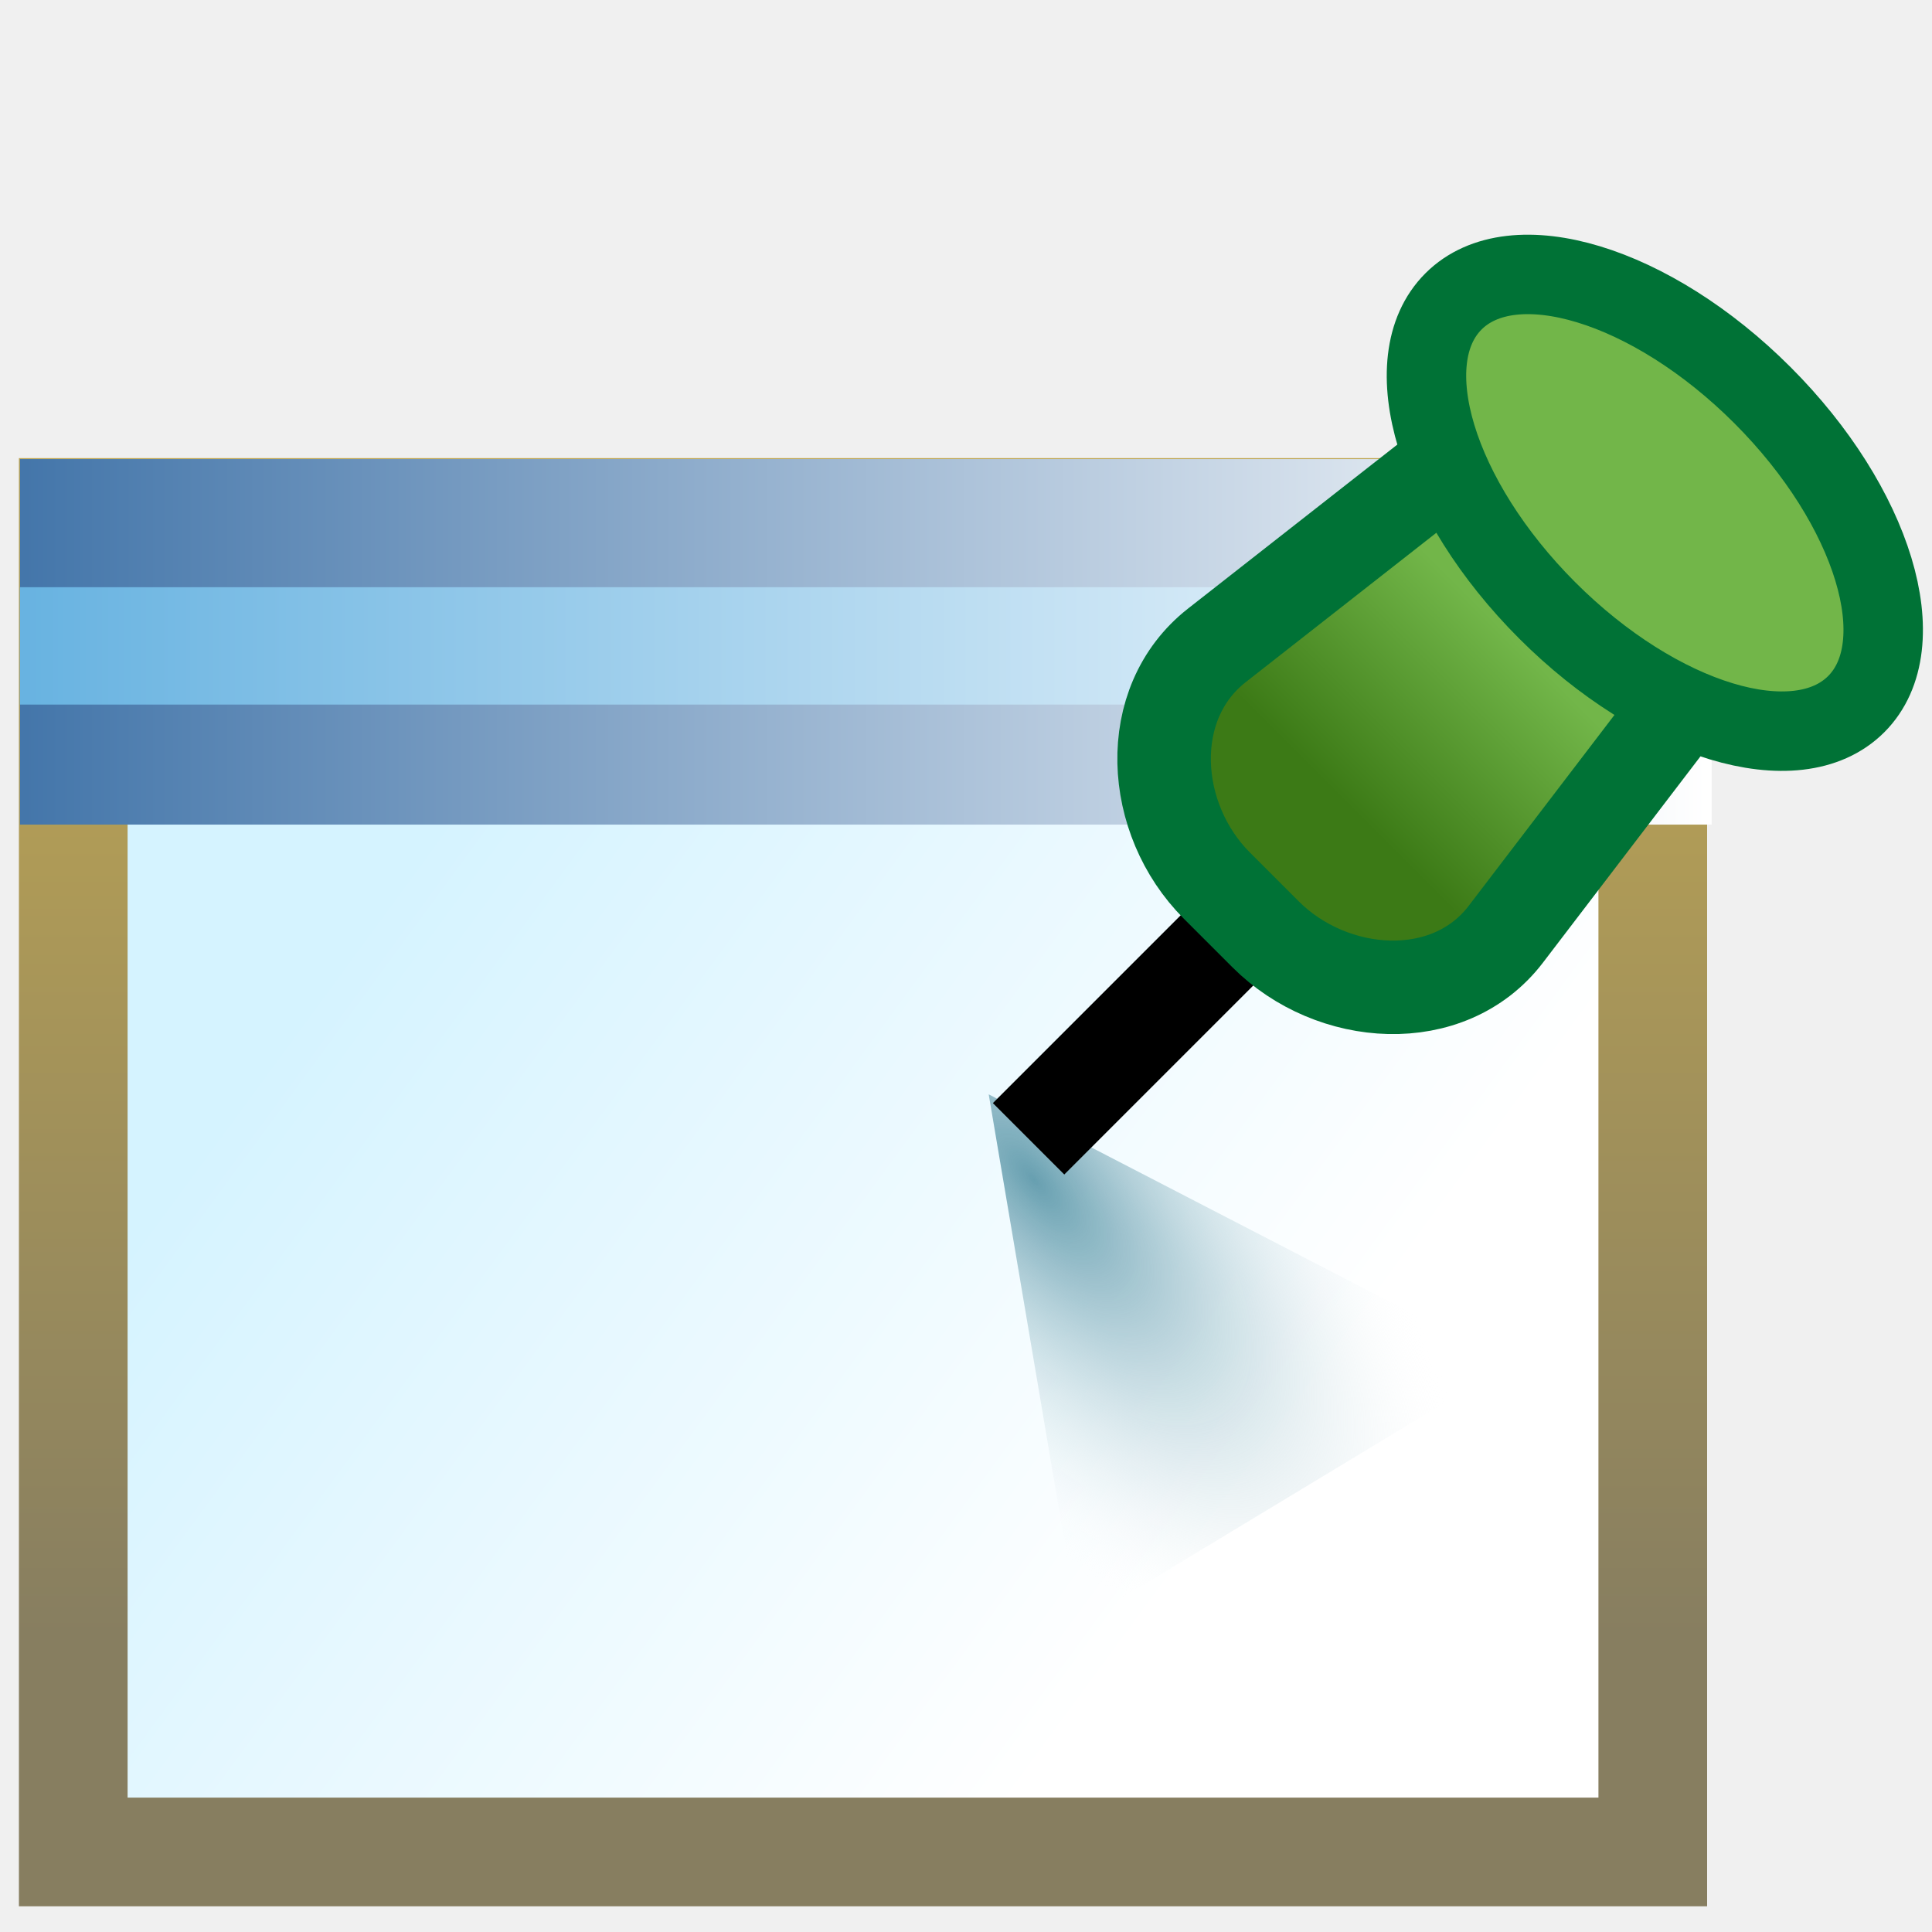
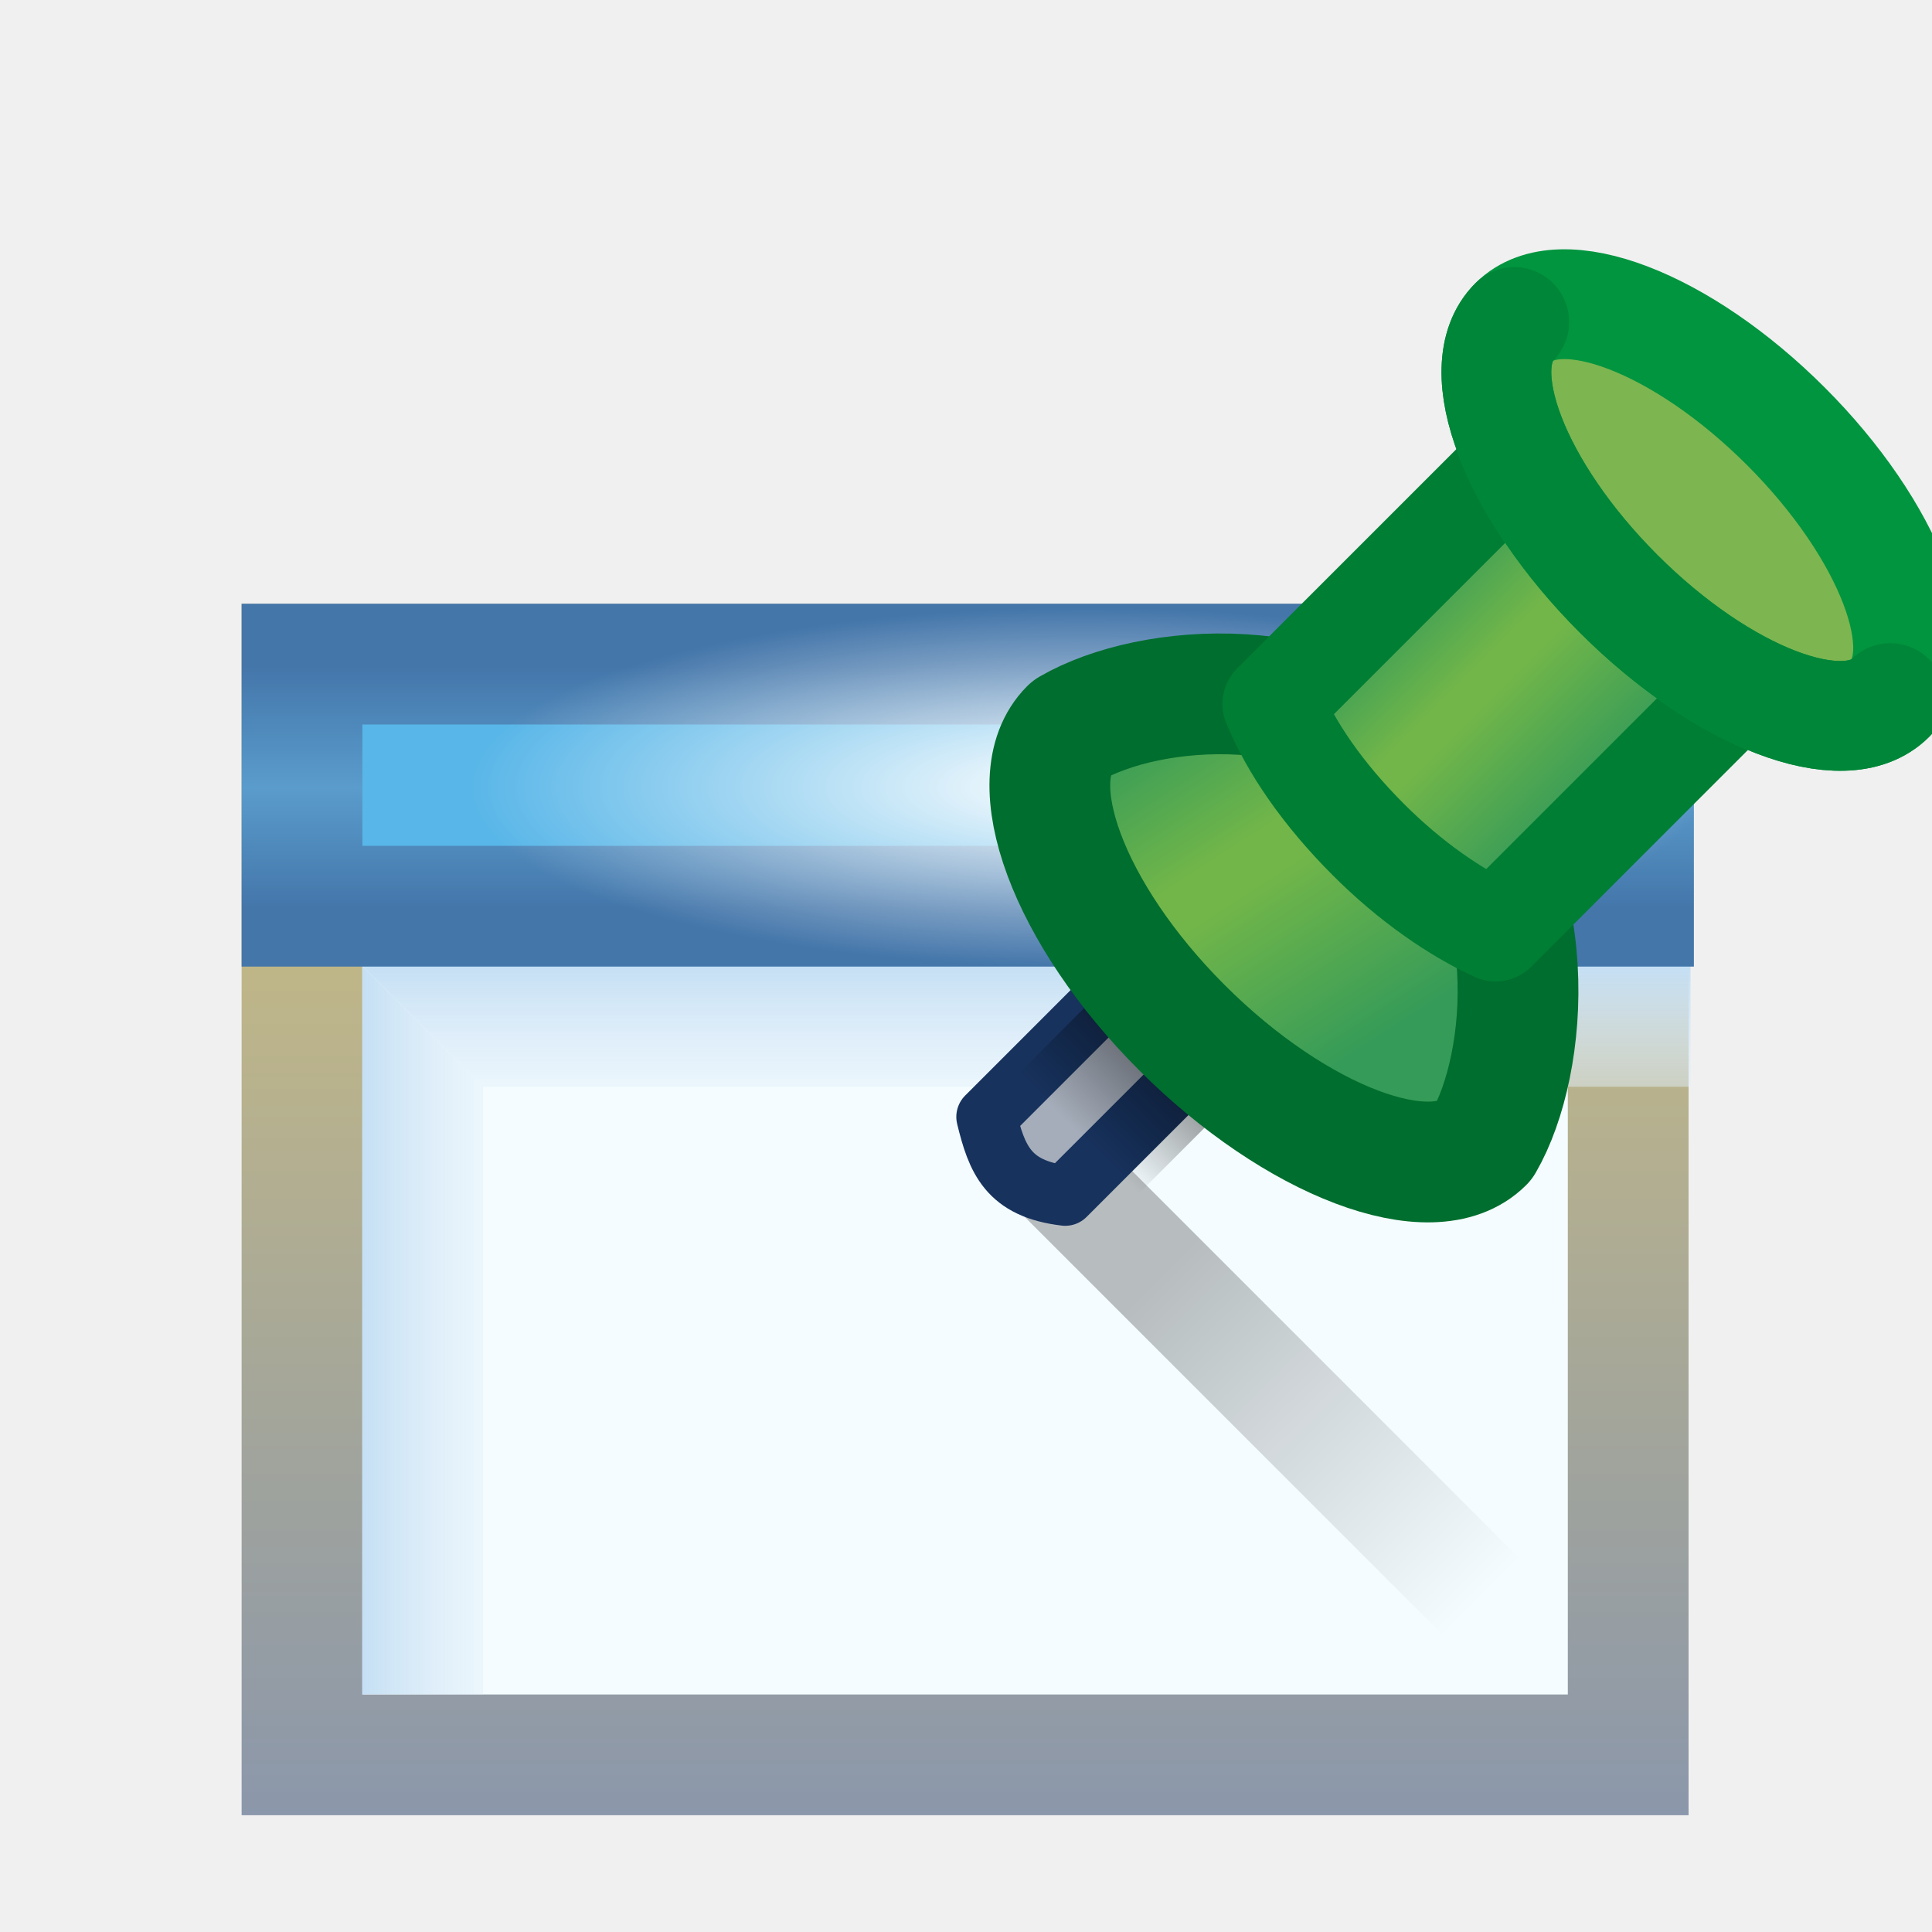
<svg xmlns="http://www.w3.org/2000/svg" xmlns:xlink="http://www.w3.org/1999/xlink" width="16" height="16" id="svg2" version="1.1">
  <defs id="defs4">
-     <linearGradient id="linearGradient4925">
-       <stop style="stop-color:#679fb0;stop-opacity:1;" offset="0" id="stop4927" />
-       <stop style="stop-color:#ffffff;stop-opacity:0;" offset="1" id="stop4929" />
+     <linearGradient id="linearGradient3912">
+       <stop style="stop-color:#ffffff;stop-opacity:1;" offset="0" id="stop3914" />
+       <stop style="stop-color:#ffffff;stop-opacity:0;" offset="1" id="stop3916" />
    </linearGradient>
-     <linearGradient id="linearGradient4905">
-       <stop style="stop-color:#3c7a16;stop-opacity:1;" offset="0" id="stop4907" />
-       <stop style="stop-color:#72b649;stop-opacity:1;" offset="1" id="stop4909" />
+     <linearGradient id="linearGradient4981">
+       <stop style="stop-color:#359b58;stop-opacity:1" offset="0" id="stop4983" />
+       <stop id="stop4991" offset="0.394" style="stop-color:#72b649;stop-opacity:1" />
+       <stop id="stop4989" offset="0.5" style="stop-color:#72b649;stop-opacity:1" />
+       <stop style="stop-color:#359b58;stop-opacity:1" offset="1" id="stop4985" />
    </linearGradient>
-     <linearGradient id="linearGradient4929">
-       <stop style="stop-color:#d5f3ff;stop-opacity:1;" offset="0" id="stop4931" />
-       <stop style="stop-color:#ffffff;stop-opacity:1;" offset="1" id="stop4934" />
+     <linearGradient id="linearGradient4973">
+       <stop style="stop-color:#000000;stop-opacity:1;" offset="0" id="stop4975" />
+       <stop style="stop-color:#000000;stop-opacity:0;" offset="1" id="stop4977" />
    </linearGradient>
-     <linearGradient id="linearGradient4900">
-       <stop style="stop-color:#877e60;stop-opacity:1;" offset="0" id="stop4902" />
-       <stop style="stop-color:#c0a753;stop-opacity:1;" offset="1" id="stop4904" />
+     <linearGradient id="linearGradient4082">
+       <stop style="stop-color:#4476aa;stop-opacity:1" offset="0" id="stop4084" />
+       <stop id="stop4864" offset="0.5" style="stop-color:#5a9ccc;stop-opacity:1" />
+       <stop style="stop-color:#4476aa;stop-opacity:1" offset="1" id="stop4086" />
    </linearGradient>
-     <linearGradient id="linearGradient4881">
-       <stop style="stop-color:#68b3e1;stop-opacity:1;" offset="0" id="stop4883" />
-       <stop style="stop-color:#ffffff;stop-opacity:1;" offset="1" id="stop4885" />
+     <linearGradient id="linearGradient4810">
+       <stop id="stop4812" offset="0" style="stop-color:#bfb688;stop-opacity:1;" />
+       <stop id="stop4814" offset="1" style="stop-color:#8694ae;stop-opacity:1" />
    </linearGradient>
-     <linearGradient id="linearGradient4839">
-       <stop style="stop-color:#4476aa;stop-opacity:1;" offset="0" id="stop4841" />
-       <stop style="stop-color:#ffffff;stop-opacity:1;" offset="1" id="stop4843" />
+     <linearGradient y2="1047.362" x2="-15" y1="1047.362" x1="-13" gradientTransform="translate(18,-4.000037)" gradientUnits="userSpaceOnUse" id="linearGradient5062" xlink:href="#linearGradient4910-4" />
+     <linearGradient id="linearGradient4910-4">
+       <stop style="stop-color:#ffffff;stop-opacity:0" offset="0" id="stop4912-8" />
+       <stop style="stop-color:#c5dff4;stop-opacity:1" offset="1" id="stop4914-8" />
    </linearGradient>
-     <linearGradient xlink:href="#linearGradient4900" id="linearGradient4915" gradientUnits="userSpaceOnUse" gradientTransform="translate(-33.875,0)" x1="24.022" y1="1048.758" x2="24.022" y2="1039.441" />
-     <linearGradient xlink:href="#linearGradient4839" id="linearGradient4917" gradientUnits="userSpaceOnUse" gradientTransform="translate(-9.324971,0)" x1="16.794" y1="1040.54" x2="30.715" y2="1040.54" />
-     <linearGradient xlink:href="#linearGradient4881" id="linearGradient4919" gradientUnits="userSpaceOnUse" x1="7.469" y1="1040.562" x2="21.39" y2="1040.562" />
-     <linearGradient xlink:href="#linearGradient4929" id="linearGradient4936" x1="3.04" y1="1043.254" x2="10.022" y2="1048.379" gradientUnits="userSpaceOnUse" gradientTransform="translate(-17.125,0)" />
-     <linearGradient xlink:href="#linearGradient4905" id="linearGradient4921" gradientUnits="userSpaceOnUse" x1="18.139" y1="1059.418" x2="18.139" y2="1057.157" />
-     <radialGradient xlink:href="#linearGradient4925" id="radialGradient4931" cx="9.525" cy="9.638" fx="9.525" fy="9.638" r="1.812" gradientTransform="matrix(0.9131913,-0.7624704,1.763971,2.112664,-17.14059,1033.031)" gradientUnits="userSpaceOnUse" />
+     <linearGradient y2="1044.362" x2="-11" y1="1042.362" x1="-11" gradientUnits="userSpaceOnUse" id="linearGradient4975-2" xlink:href="#linearGradient4994-4" gradientTransform="translate(18,1.999963)" />
+     <linearGradient id="linearGradient4994-4">
+       <stop id="stop4996-5" offset="0" style="stop-color:#c5dff4;stop-opacity:1" />
+       <stop id="stop4998-5" offset="1" style="stop-color:#ffffff;stop-opacity:0;" />
+     </linearGradient>
+     <linearGradient xlink:href="#linearGradient4810" id="linearGradient4046" gradientUnits="userSpaceOnUse" gradientTransform="translate(0,2.000063)" x1="8.014" y1="1042.362" x2="8.014" y2="1050.071" />
+     <linearGradient y2="1041.877" x2="8.014" y1="1039.876" x1="8.014" gradientTransform="translate(0,2.0001)" gradientUnits="userSpaceOnUse" id="linearGradient4063" xlink:href="#linearGradient4082" />
+     <linearGradient id="linearGradient4973-9">
+       <stop style="stop-color:#000000;stop-opacity:1;" offset="0" id="stop4975-4" />
+       <stop style="stop-color:#000000;stop-opacity:0;" offset="1" id="stop4977-6" />
+     </linearGradient>
+     <linearGradient gradientTransform="matrix(0,0.6384836,-0.6384836,0,689.6221,1034.1)" y2="1039.053" x2="21.074" y1="1044.965" x1="21.05" gradientUnits="userSpaceOnUse" id="linearGradient5038" xlink:href="#linearGradient4973-9" />
+     <filter id="filter5150" x="-0.24" width="1.48" y="-0.24" height="1.48">
+       <feGaussianBlur stdDeviation="0.806" id="feGaussianBlur5152" />
+     </filter>
+     <mask maskUnits="userSpaceOnUse" id="mask5241">
+       <path style="font-size:medium;font-style:normal;font-variant:normal;font-weight:normal;font-stretch:normal;text-indent:0;text-align:start;text-decoration:none;line-height:normal;letter-spacing:normal;word-spacing:normal;text-transform:none;direction:ltr;block-progression:tb;writing-mode:lr-tb;text-anchor:start;baseline-shift:baseline;color:#000000;fill:#ffffff;fill-opacity:1;fill-rule:nonzero;stroke:none;stroke-width:1;marker:none;visibility:visible;display:inline;overflow:visible;enable-background:accumulate;font-family:Sans;-inkscape-font-specification:Sans" d="m 2,1041.362 0,0.5 0,9.031 0,0.5 0.5,0 12,0 0.5,0 0,-0.5 0,-9.031 0,-0.5 -0.5,0 -12,0 -0.5,0 z" id="path5243" />
+     </mask>
+     <linearGradient xlink:href="#linearGradient4973" id="linearGradient5265" gradientUnits="userSpaceOnUse" x1="21.123" y1="1045.577" x2="21.123" y2="1046.688" />
+     <linearGradient xlink:href="#linearGradient4981" id="linearGradient5267" gradientUnits="userSpaceOnUse" x1="18.909" y1="7.609" x2="22.095" y2="8.297" />
+     <linearGradient xlink:href="#linearGradient4981" id="linearGradient5269" gradientUnits="userSpaceOnUse" x1="19.625" y1="1041.644" x2="22" y2="1041.644" />
+     <linearGradient y2="1041.877" x2="8.014" y1="1039.876" x1="8.014" gradientTransform="translate(0,2.0001)" gradientUnits="userSpaceOnUse" id="linearGradient4063-3" xlink:href="#linearGradient4082-3" />
+     <linearGradient id="linearGradient4082-3">
+       <stop style="stop-color:#4476aa;stop-opacity:1" offset="0" id="stop4084-3" />
+       <stop id="stop4864-6" offset="0.5" style="stop-color:#5a9ccc;stop-opacity:1" />
+       <stop style="stop-color:#4476aa;stop-opacity:1" offset="1" id="stop4086-5" />
+     </linearGradient>
+     <radialGradient xlink:href="#linearGradient3912" id="radialGradient3918" cx="10.844" cy="1042.88" fx="10.844" fy="1042.88" r="4.156" gradientTransform="matrix(1.229334,0,0,0.3578025,-3.440079,669.7352)" gradientUnits="userSpaceOnUse" />
+     <radialGradient xlink:href="#linearGradient3912" id="radialGradient3920" gradientUnits="userSpaceOnUse" gradientTransform="matrix(1.229334,0,0,0.3578025,-4.34633,669.7352)" cx="10.844" cy="1042.88" fx="10.844" fy="1042.88" r="4.156" />
  </defs>
  <g id="layer1" style="display:inline" transform="translate(0,-1036.362)">
-     <g id="g4908" transform="translate(16.80362,1.149048)">
-       <rect y="1039.457" x="-16.197" height="11.093" width="13.081" id="rect4898" style="color:#000000;fill:url(#linearGradient4936);fill-opacity:1;stroke:url(#linearGradient4915);stroke-width:0.9;stroke-opacity:1;marker:none;visibility:visible;display:inline;overflow:visible;enable-background:accumulate" />
-       <g transform="translate(-24.06349,0)" id="g4890">
-         <rect style="color:#000000;fill:url(#linearGradient4917);fill-opacity:1;fill-rule:nonzero;stroke:none;stroke-width:0.9;marker:none;visibility:visible;display:inline;overflow:visible;enable-background:accumulate" id="rect4069" width="14.01" height="3.027" x="7.425" y="1039.015" />
-         <rect style="color:#000000;fill:url(#linearGradient4919);fill-opacity:1;fill-rule:nonzero;stroke:none;stroke-width:0.9;marker:none;visibility:visible;display:inline;overflow:visible;enable-background:accumulate" id="rect4069-8" width="13.965" height="0.972" x="7.425" y="1040.076" />
-       </g>
-     </g>
-     <path style="fill:url(#radialGradient4931);fill-opacity:1;stroke:none" d="M 8.931,1049.812 8.188,1045.425 12.5,1047.655 z" id="path4923" />
-     <g id="g4915" transform="matrix(0.6083719,0.6083719,-0.6083719,0.6083719,644.8205,387.6589)">
-       <rect ry="0" y="1060.627" x="17.457" height="3.226" width="0.972" id="rect4913" style="color:#000000;fill:#000000;fill-opacity:1;fill-rule:nonzero;stroke:none;stroke-width:0.9;marker:none;visibility:visible;display:inline;overflow:visible;enable-background:accumulate" />
-       <g id="g4900">
-         <path id="rect4897" d="m 17.545,1054.97 0.537,0 c 0.735,0 1.228,0.598 1.326,1.326 l 0.391,2.917 c 0.12,0.898 -0.729,1.635 -1.635,1.635 l -0.663,0 c -0.906,0 -1.744,-0.736 -1.635,-1.635 l 0.354,-2.917 c 0.088,-0.729 0.591,-1.326 1.326,-1.326 z" style="color:#000000;fill:url(#linearGradient4921);fill-opacity:1;fill-rule:nonzero;stroke:#007236;stroke-width:0.9;stroke-linecap:butt;stroke-linejoin:miter;stroke-miterlimit:4;stroke-opacity:1;stroke-dashoffset:0;marker:none;visibility:visible;display:inline;overflow:visible;enable-background:accumulate" />
-         <path style="color:#000000;fill:#72b649;fill-opacity:1;stroke:#007236;stroke-width:0.9;stroke-opacity:1;marker:none;visibility:visible;display:inline;overflow:visible;enable-background:accumulate" id="path4127" d="m 26.649,17.591 c 0,0.952 -1.444,1.724 -3.226,1.724 -1.782,0 -3.226,-0.772 -3.226,-1.724 0,-0.952 1.444,-1.724 3.226,-1.724 1.782,0 3.226,0.772 3.226,1.724 z" transform="matrix(0.8497277,0,0,0.8497277,-2.026554,1040.314)" />
+     <path style="fill:#f4fcff;fill-opacity:1;stroke:url(#linearGradient4046);stroke-width:1;stroke-linecap:butt;stroke-linejoin:miter;stroke-miterlimit:4;stroke-opacity:1;stroke-dashoffset:0;display:inline" d="m 2.501,1041.862 10.983,0 0,9.033 -10.983,0 z" id="rect3997-9" />
+     <path style="fill:url(#linearGradient5062);fill-opacity:1;stroke:none;display:inline" d="m 4,1045.362 0,5.031 -1,0 0,-6.031 z" id="rect4853-82-7" />
+     <path style="fill:url(#linearGradient4975-2);fill-opacity:1;stroke:none;display:inline" d="m 4,1045.362 10,0 0,-1 -11,0 z" id="rect4853-82-0" />
+     <path style="fill:#58b6e8;fill-opacity:1;stroke:url(#linearGradient4063);stroke-width:1;stroke-linecap:butt;stroke-linejoin:miter;stroke-miterlimit:4;stroke-opacity:1;stroke-dashoffset:0;display:inline" d="m 2.501,1041.862 11.027,0 0,2.005 -11.027,0 z" id="rect3997-9-9" />
+     <path style="fill:url(#radialGradient3920);fill-opacity:1;stroke:none;display:inline" d="m 3.876,1041.393 10.218,0 0,2.974 -10.218,0 z" id="rect3997-9-9-4" />
+     <g id="g5014">
+       <g transform="matrix(0.7071068,0.7071068,-0.7071068,0.7071068,734.4201,290.3813)" id="g5001">
+         <path style="font-size:medium;font-style:normal;font-variant:normal;font-weight:normal;font-stretch:normal;text-indent:0;text-align:start;text-decoration:none;line-height:normal;letter-spacing:normal;word-spacing:normal;text-transform:none;direction:ltr;block-progression:tb;writing-mode:lr-tb;text-anchor:start;baseline-shift:baseline;opacity:0.25;color:#000000;fill:url(#linearGradient5038);fill-opacity:1;fill-rule:nonzero;stroke:none;stroke-width:1;marker:none;visibility:visible;display:inline;overflow:visible;enable-background:accumulate;font-family:Sans;-inkscape-font-specification:Sans;stroke-miterlimit:4;stroke-dasharray:none" d="m 26.751,1047.129 c -0.016,-0.035 -0.045,-0.064 -0.08,-0.08 -0.024,-0.013 -0.052,-0.02 -0.08,-0.02 l -5.821,-10e-5 c -0.013,0 -0.027,0 -0.04,10e-5 -0.043,0.011 -0.079,0.041 -0.1,0.08 -0.061,0.102 -0.127,0.202 -0.14,0.339 -0.013,0.137 0.049,0.278 0.16,0.419 0.019,0.028 0.048,0.049 0.08,0.06 0.013,0 0.027,0 0.04,-10e-5 l 5.821,0 c 0.008,0 0.013,5e-4 0.02,0 0.021,0 0.042,-0.01 0.06,-0.02 0.039,-0.02 0.068,-0.058 0.08,-0.1 0.001,-0.013 0.002,-0.027 -8.6e-5,-0.04 l -8e-6,-0.579 c 0.004,-0.02 0.004,-0.04 -1.31e-4,-0.06 z" id="path4971-0" />
+         <path style="fill:#a5adba;fill-opacity:1;stroke:#17325d;stroke-width:0.5;stroke-linecap:round;stroke-linejoin:round;stroke-miterlimit:4;stroke-opacity:1;stroke-dashoffset:0" d="m 20.492,1045.159 0.922,0 0,2.406 c -0.376,0.296 -0.615,0.186 -0.922,0 z" id="rect4944" />
+         <g id="g5057" transform="translate(0.1767767,0.4419418)">
+           <path id="path4971" d="m 20.406,1044.906 a 0.25,0.25 0 0 0 -0.125,0.125 0.25,0.25 0 0 0 -0.031,0.125 l 0,2.406 a 0.25,0.25 0 0 0 0,0.062 0.25,0.25 0 0 0 0.125,0.156 c 0.159,0.096 0.317,0.198 0.531,0.219 0.214,0.021 0.436,-0.076 0.656,-0.25 a 0.25,0.25 0 0 0 0.094,-0.125 0.25,0.25 0 0 0 0,-0.062 l 0,-2.406 a 0.25,0.25 0 0 0 0,-0.031 0.25,0.25 0 0 0 -0.031,-0.094 0.25,0.25 0 0 0 -0.156,-0.125 0.25,0.25 0 0 0 -0.062,0 l -0.906,0 a 0.25,0.25 0 0 0 -0.094,0 z" style="font-size:medium;font-style:normal;font-variant:normal;font-weight:normal;font-stretch:normal;text-indent:0;text-align:start;text-decoration:none;line-height:normal;letter-spacing:normal;word-spacing:normal;text-transform:none;direction:ltr;block-progression:tb;writing-mode:lr-tb;text-anchor:start;baseline-shift:baseline;opacity:0.5;color:#000000;fill:url(#linearGradient5265);fill-opacity:1;fill-rule:nonzero;stroke:none;stroke-width:0.5;marker:none;visibility:visible;display:inline;overflow:visible;enable-background:accumulate;font-family:Sans;-inkscape-font-specification:Sans" />
+           <path id="path4884-8" transform="translate(0,1036.362)" d="M 20.938,6.125 C 19.686,6.146 18.732,7.25 18.531,8 c 0,0.595 1.069,1.094 2.406,1.094 C 22.275,9.094 23.375,8.595 23.375,8 23.18,7.27 22.189,6.104 20.938,6.125 z" style="fill:url(#linearGradient5267);fill-opacity:1;stroke:#006e2e;stroke-width:1;stroke-linecap:round;stroke-linejoin:round;stroke-miterlimit:4;stroke-opacity:1;stroke-dasharray:none;stroke-dashoffset:0;display:inline" />
+           <path id="rect4923" d="m 20.93,1040.025 c -0.534,0 -0.995,0.084 -1.356,0.235 l 0,2.768 c 0.361,0.15 0.823,0.235 1.356,0.235 0.488,0 0.929,-0.081 1.278,-0.209 l 0,-2.82 c -0.349,-0.128 -0.79,-0.209 -1.278,-0.209 z" style="fill:url(#linearGradient5269);fill-opacity:1;stroke:#007e34;stroke-width:0.835;stroke-linecap:round;stroke-linejoin:round;stroke-miterlimit:4;stroke-opacity:1;stroke-dasharray:none;stroke-dashoffset:0" />
+           <path transform="matrix(0.9092483,0,0,0.9092483,2.128843,1036.522)" d="m 23.125,3.141 c 0,0.595 -1.084,1.078 -2.422,1.078 -1.338,0 -2.422,-0.483 -2.422,-1.078 0,-0.595 1.084,-1.078 2.422,-1.078 1.338,0 2.422,0.483 2.422,1.078 z" id="path4884" style="fill:#7db551;fill-opacity:1;stroke:#00953e;stroke-width:1;stroke-linecap:round;stroke-linejoin:round;stroke-miterlimit:4;stroke-opacity:1;stroke-dasharray:none;stroke-dashoffset:0" />
+           <path style="fill:none;stroke:#008638;stroke-width:1;stroke-linecap:round;stroke-linejoin:round;stroke-miterlimit:4;stroke-opacity:1;stroke-dashoffset:0;display:inline" d="m 23.125,3.141 c 0,0.595 -1.084,1.078 -2.422,1.078 -1.338,0 -2.422,-0.483 -2.422,-1.078" id="path4884-5" transform="matrix(0.9092483,0,0,0.9092483,2.128843,1036.522)" />
+         </g>
      </g>
    </g>
  </g>
</svg>
